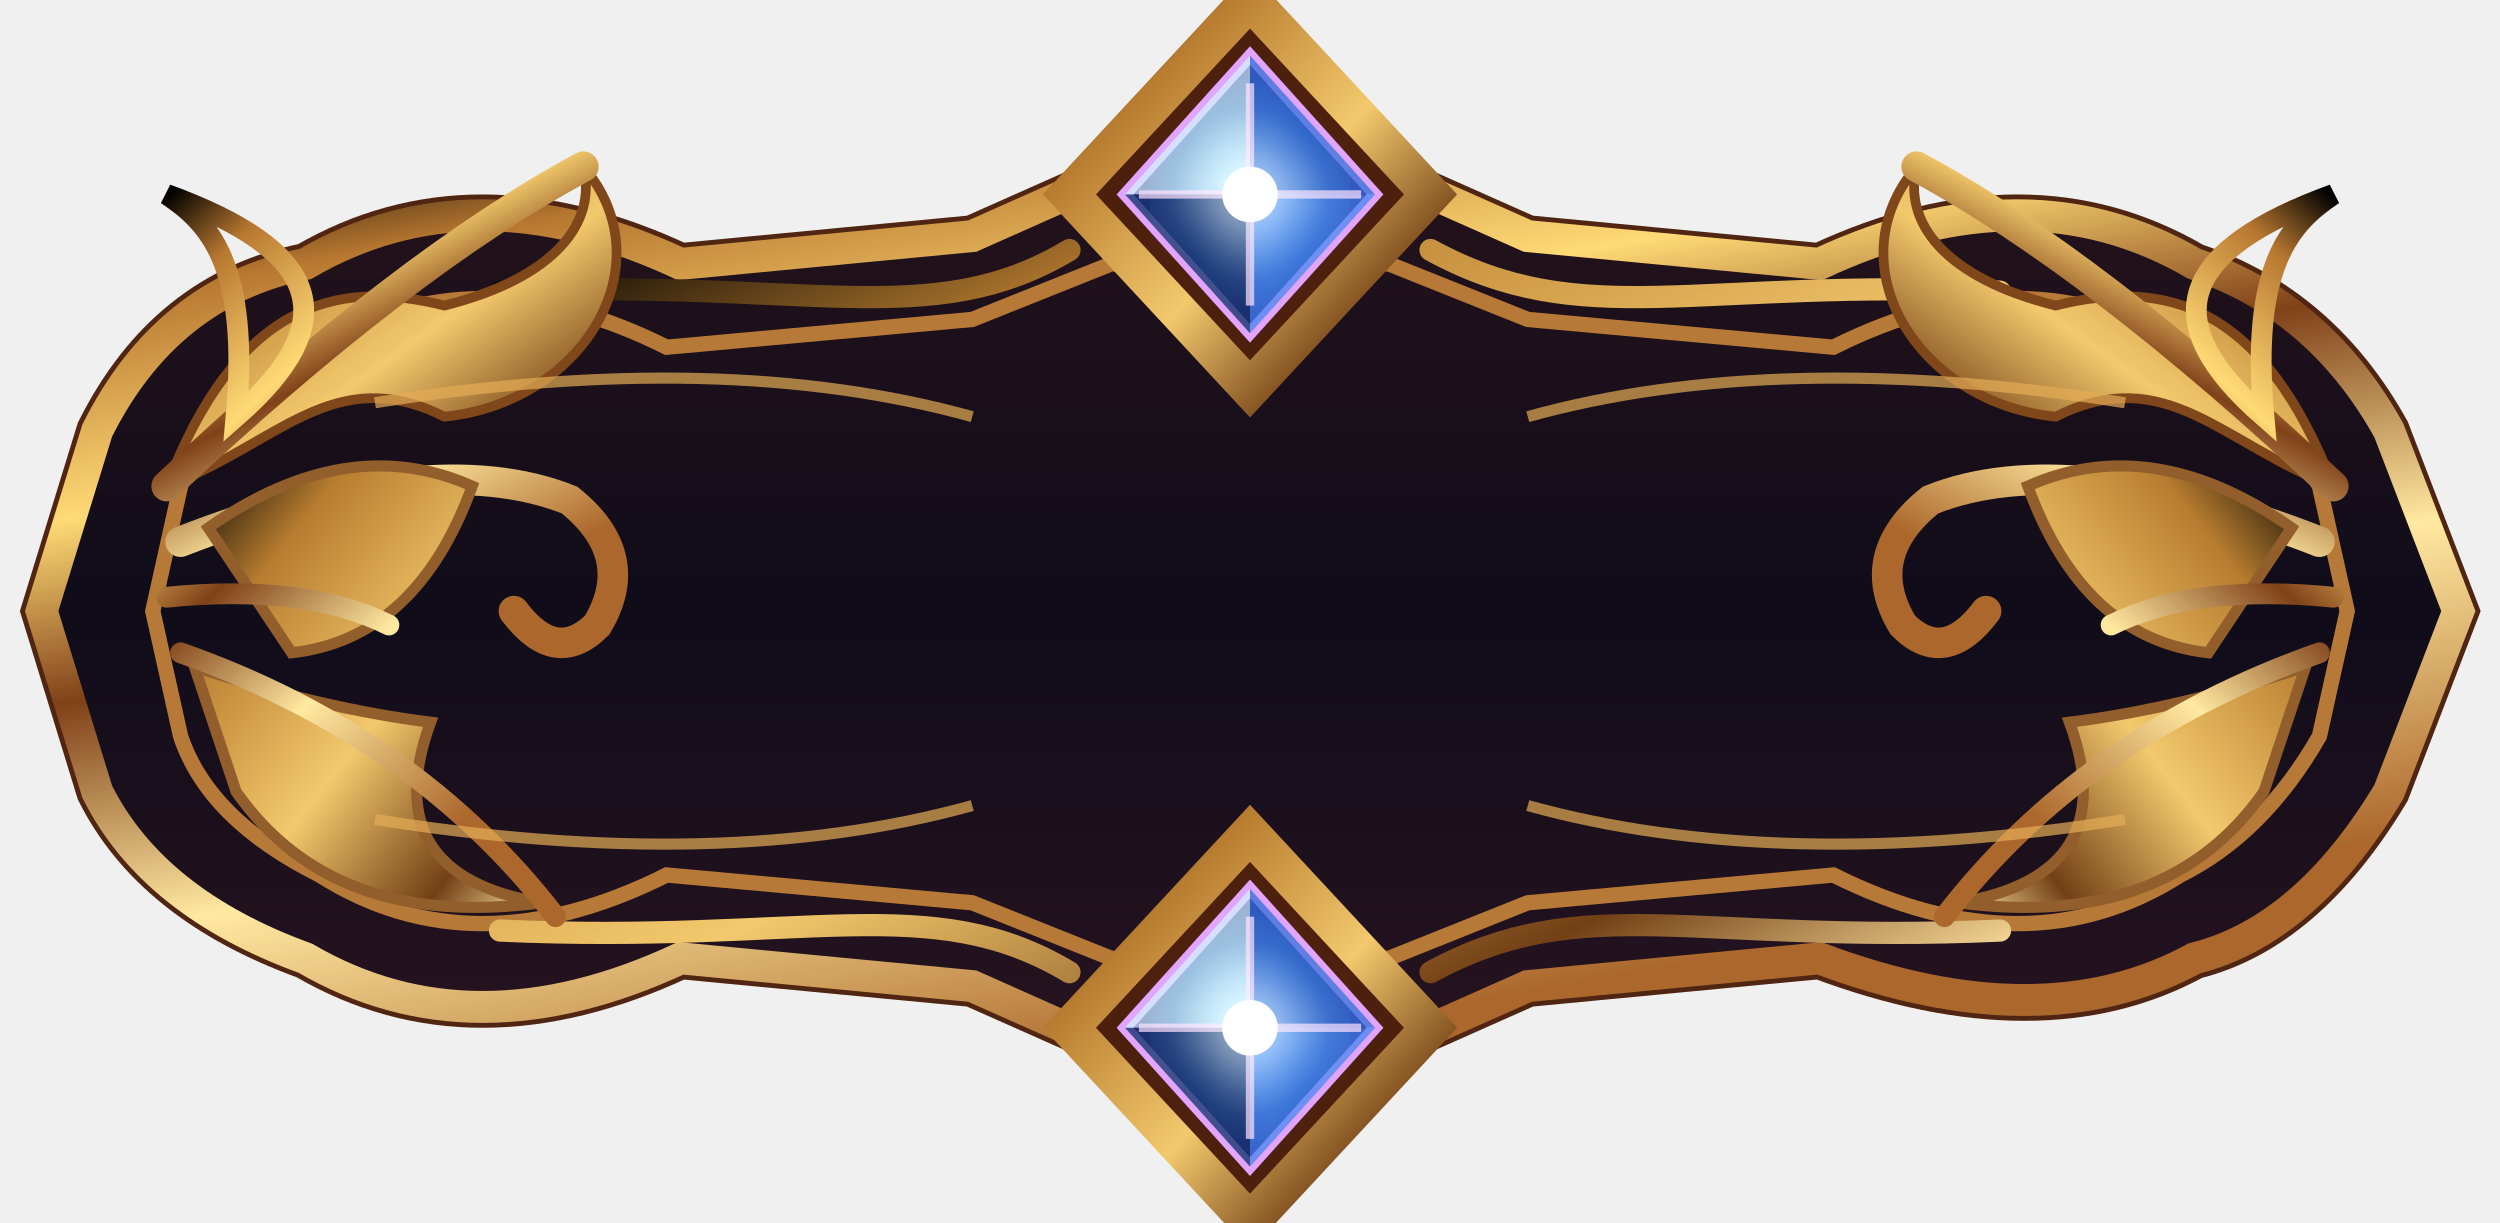
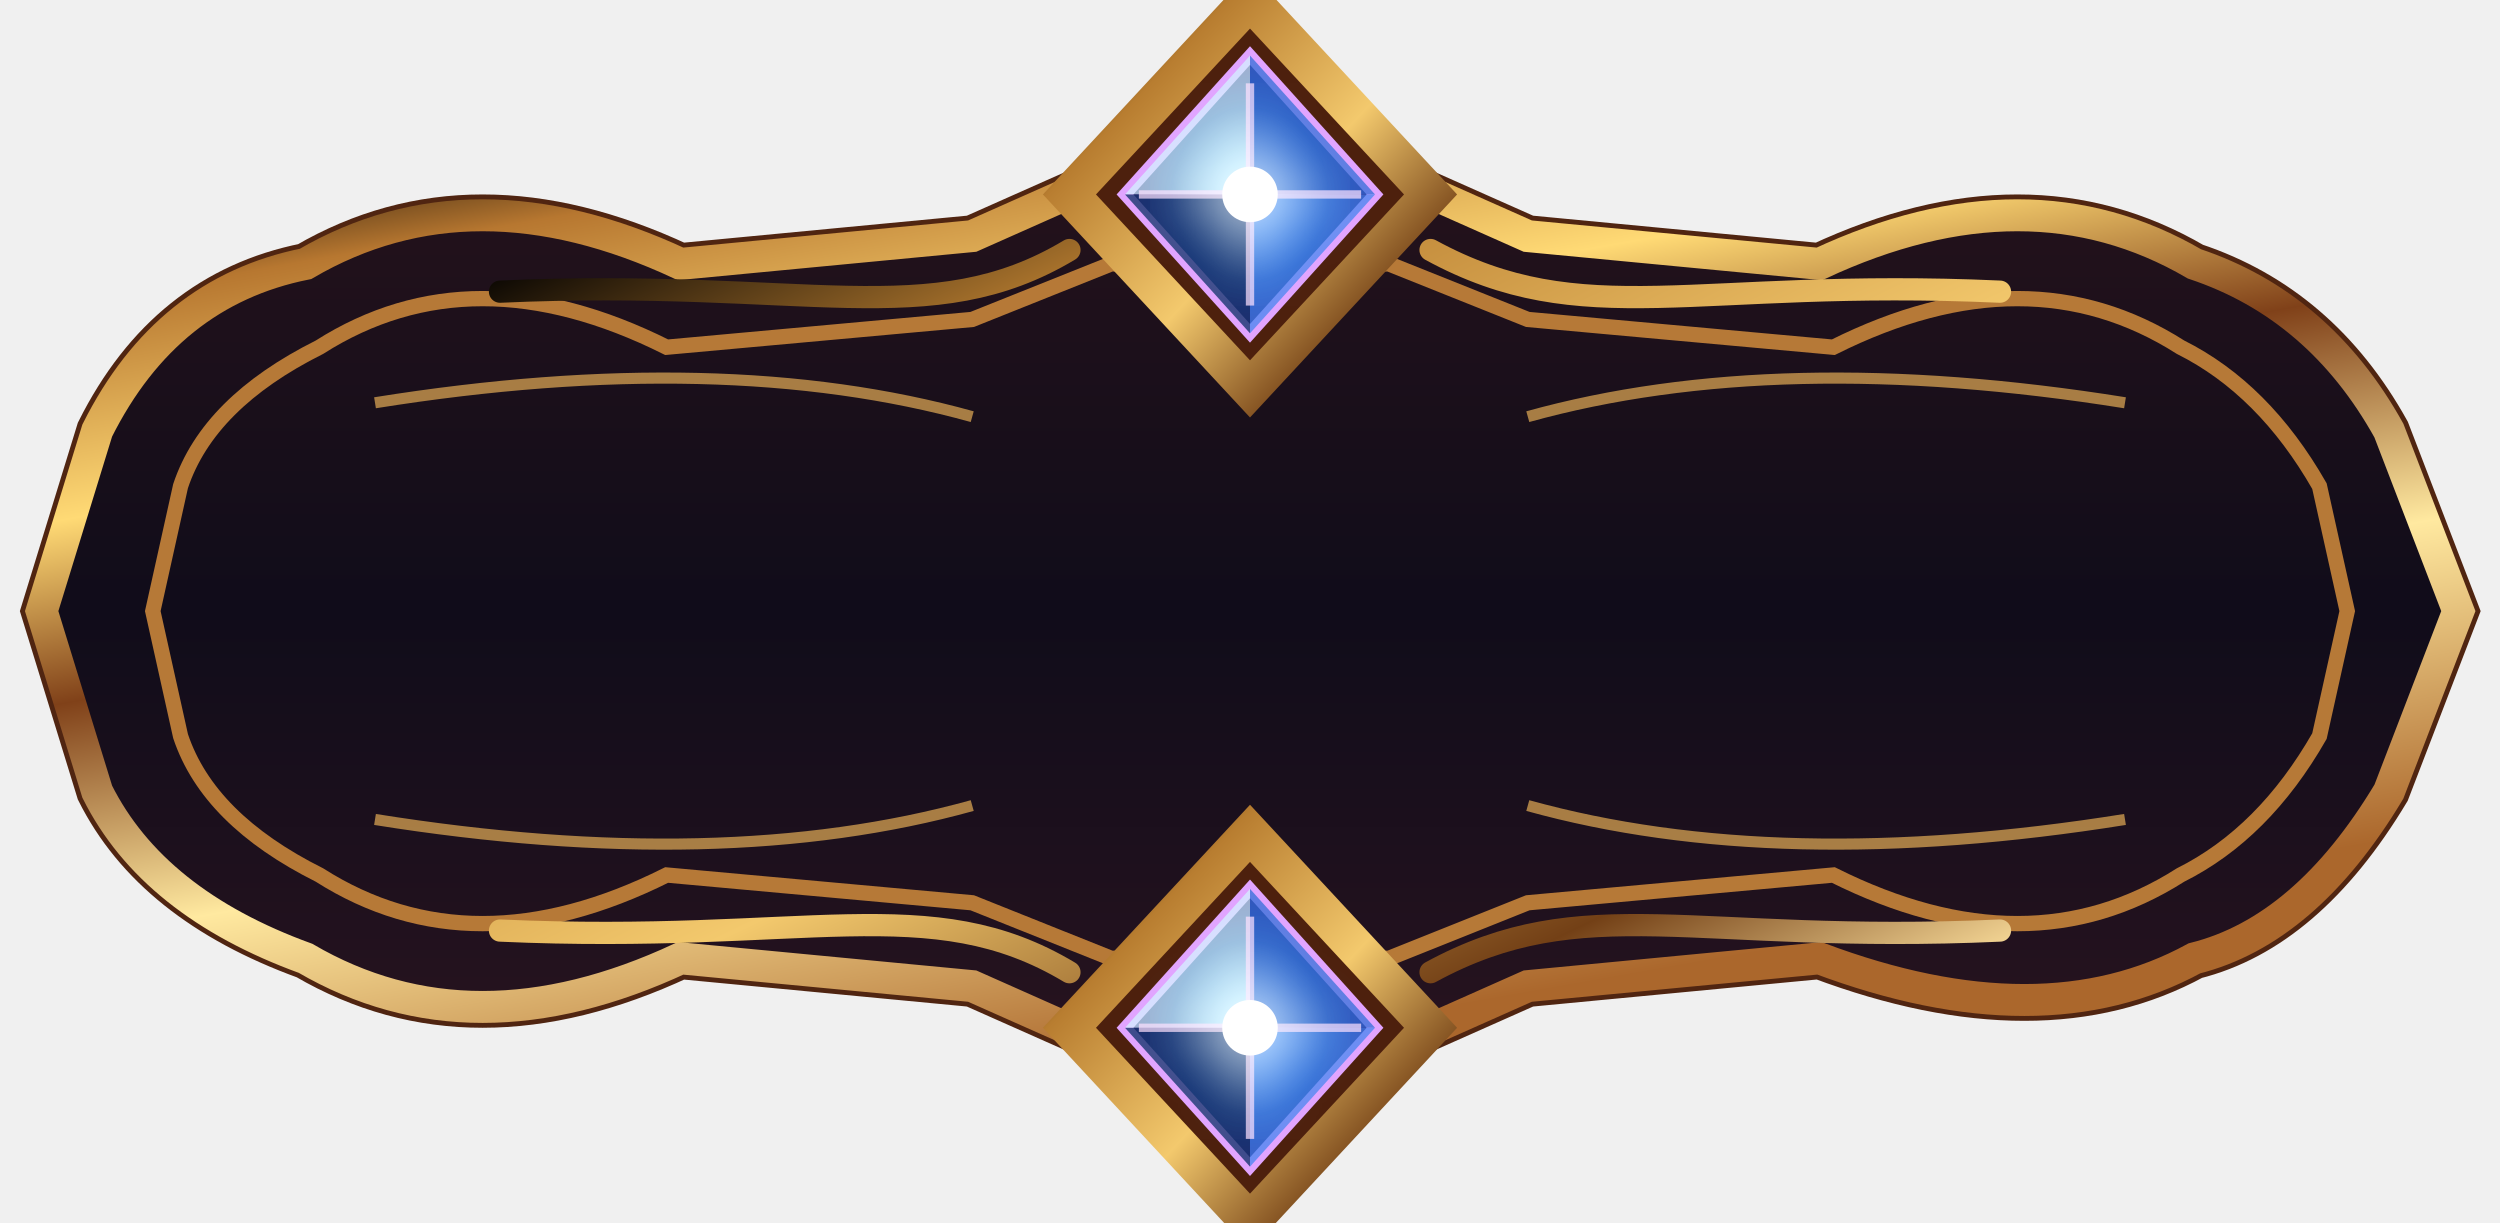
<svg xmlns="http://www.w3.org/2000/svg" viewBox="0 0 180 88" fill="none" role="img" aria-label="Premium Gothic gold frame with two sapphire gems">
  <defs>
    <linearGradient id="gold" x1="0" y1="0" x2="0.5" y2="1">
      <stop stop-color="#ffffff0ae" />
      <stop offset=".12" stop-color="#b77730" />
      <stop offset=".32" stop-color="#ffda75" />
      <stop offset=".49" stop-color="#804119" />
      <stop offset=".71" stop-color="#ffe9a0" />
      <stop offset="1" stop-color="#ab672c" />
    </linearGradient>
    <linearGradient id="metal" x1="0" y1="0" x2="1" y2="1">
      <stop stop-color="#ffffff4c6" />
      <stop offset=".22" stop-color="#b87d30" />
      <stop offset=".55" stop-color="#f3c96d" />
      <stop offset=".83" stop-color="#734016" />
      <stop offset="1" stop-color="#ffe3a0" />
    </linearGradient>
    <linearGradient id="face" x1="0" y1="0" x2="0" y2="1">
      <stop stop-color="#24121b" />
      <stop offset=".5" stop-color="#100c1a" />
      <stop offset="1" stop-color="#27131f" />
    </linearGradient>
    <radialGradient id="gem">
      <stop stop-color="#f5fcff" />
      <stop offset=".24" stop-color="#86c9ff" />
      <stop offset=".62" stop-color="#193e9a" />
      <stop offset="1" stop-color="#36065e" />
    </radialGradient>
    <filter id="aura" x="-40%" y="-50%" width="180%" height="200%">
      <feGaussianBlur stdDeviation="2" />
    </filter>
    <g id="stone">
      <path d="M0-14 13 0 0 14-13 0Z" fill="#4d200d" stroke="url(#metal)" stroke-width="2.8" />
      <path d="M0-10 9 0 0 10-9 0Z" fill="url(#gem)" stroke="#e1a4ff" stroke-width=".9" />
      <path d="M0-10 9 0 0 0Z" fill="#326fd8" opacity=".75" />
      <path d="M0-10-9 0H0Z" fill="#d2f9ff" opacity=".68" />
      <path d="M-9 0 0 10V0Z" fill="#17366f" opacity=".8" />
      <path d="M9 0 0 10V0Z" fill="#3e84ef" opacity=".72" />
      <path d="M0-8V8M-8 0H8" stroke="#ffe1ff" stroke-width=".6" opacity=".7" />
      <path d="M-4 0H4M0-4V4" stroke="#ffffff" stroke-width="1.5" stroke-linecap="round" filter="url(#aura)" />
      <circle r="2" fill="#ffffff" />
    </g>
-     <g id="leaf">
-       <path d="M12 35C17 22 24 20 32 22 40 20 43 16 42 12 48 19 42 29 32 30 24 26 20 32 12 35Z" fill="url(#metal)" stroke="#80471b" stroke-width=".7" />
-       <path d="M12 35Q29 19 42 12M13 39Q31 32 41 36Q46 40 43 45 40 48 37 44" stroke="url(#gold)" stroke-width="2.2" stroke-linecap="round" />
-       <path d="M15 38Q25 31 34 35Q30 46 21 47L15 38ZM14 48Q23 51 31 52Q27 63 39 65Q24 67 17 57Z" fill="url(#metal)" stroke="#925e2b" stroke-width=".8" />
-       <path d="M13 47Q30 53 40 66M12 43Q22 42 28 45M17 30C18 19 15 16 12 14 23 18 25 23 17 30Z" stroke="url(#gold)" stroke-width="1.5" stroke-linecap="round" />
-       <path d="M13 35Q23 27 32 25M17 56Q25 62 33 63" stroke="#ffffff2be" stroke-width=".7" opacity=".9" />
-     </g>
  </defs>
  <path d="M22 19Q34 12 49 19L70 17 79 13H101L110 17 131 19Q146 12 158 19Q167 22 172 31L177 44 172 57Q166 67 158 69Q147 75 131 69L110 71 101 75H79L70 71 49 69Q34 76 22 69Q11 65 7 57L3 44 7 31Q12 21 22 19Z" fill="#150d18" stroke="#502511" stroke-width="3" />
  <path d="M22 19Q34 12 49 19L70 17 79 13H101L110 17 131 19Q146 12 158 19Q167 22 172 31L177 44 172 57Q166 67 158 69Q147 75 131 69L110 71 101 75H79L70 71 49 69Q34 76 22 69Q11 65 7 57L3 44 7 31Q12 21 22 19Z" fill="url(#face)" stroke="url(#gold)" stroke-width="2.3" />
  <path d="M23 25Q34 18 48 25L70 23 80 19H100L110 23 132 25Q146 18 157 25Q163 28 167 35L169 44 167 53Q163 60 157 63Q146 70 132 63L110 65 100 69H80L70 65 48 63Q34 70 23 63Q15 59 13 53L11 44 13 35Q15 29 23 25Z" stroke="#b67937" stroke-width="1.1" />
  <path d="M36 21C58 20 67 24 77 18M103 18C114 24 122 20 144 21M36 67C58 68 67 64 77 70M103 70C114 64 122 68 144 67" stroke="url(#metal)" stroke-width="1.6" stroke-linecap="round" />
-   <use href="#leaf" />
-   <use href="#leaf" transform="translate(180 0) scale(-1 1)" />
  <use href="#stone" x="90" y="14" />
  <use href="#stone" x="90" y="74" />
  <path d="M27 29Q52 25 70 30M110 30Q128 25 153 29M27 59Q52 63 70 58M110 58Q128 63 153 59" stroke="#e4ad55" stroke-width=".8" opacity=".7" />
</svg>
